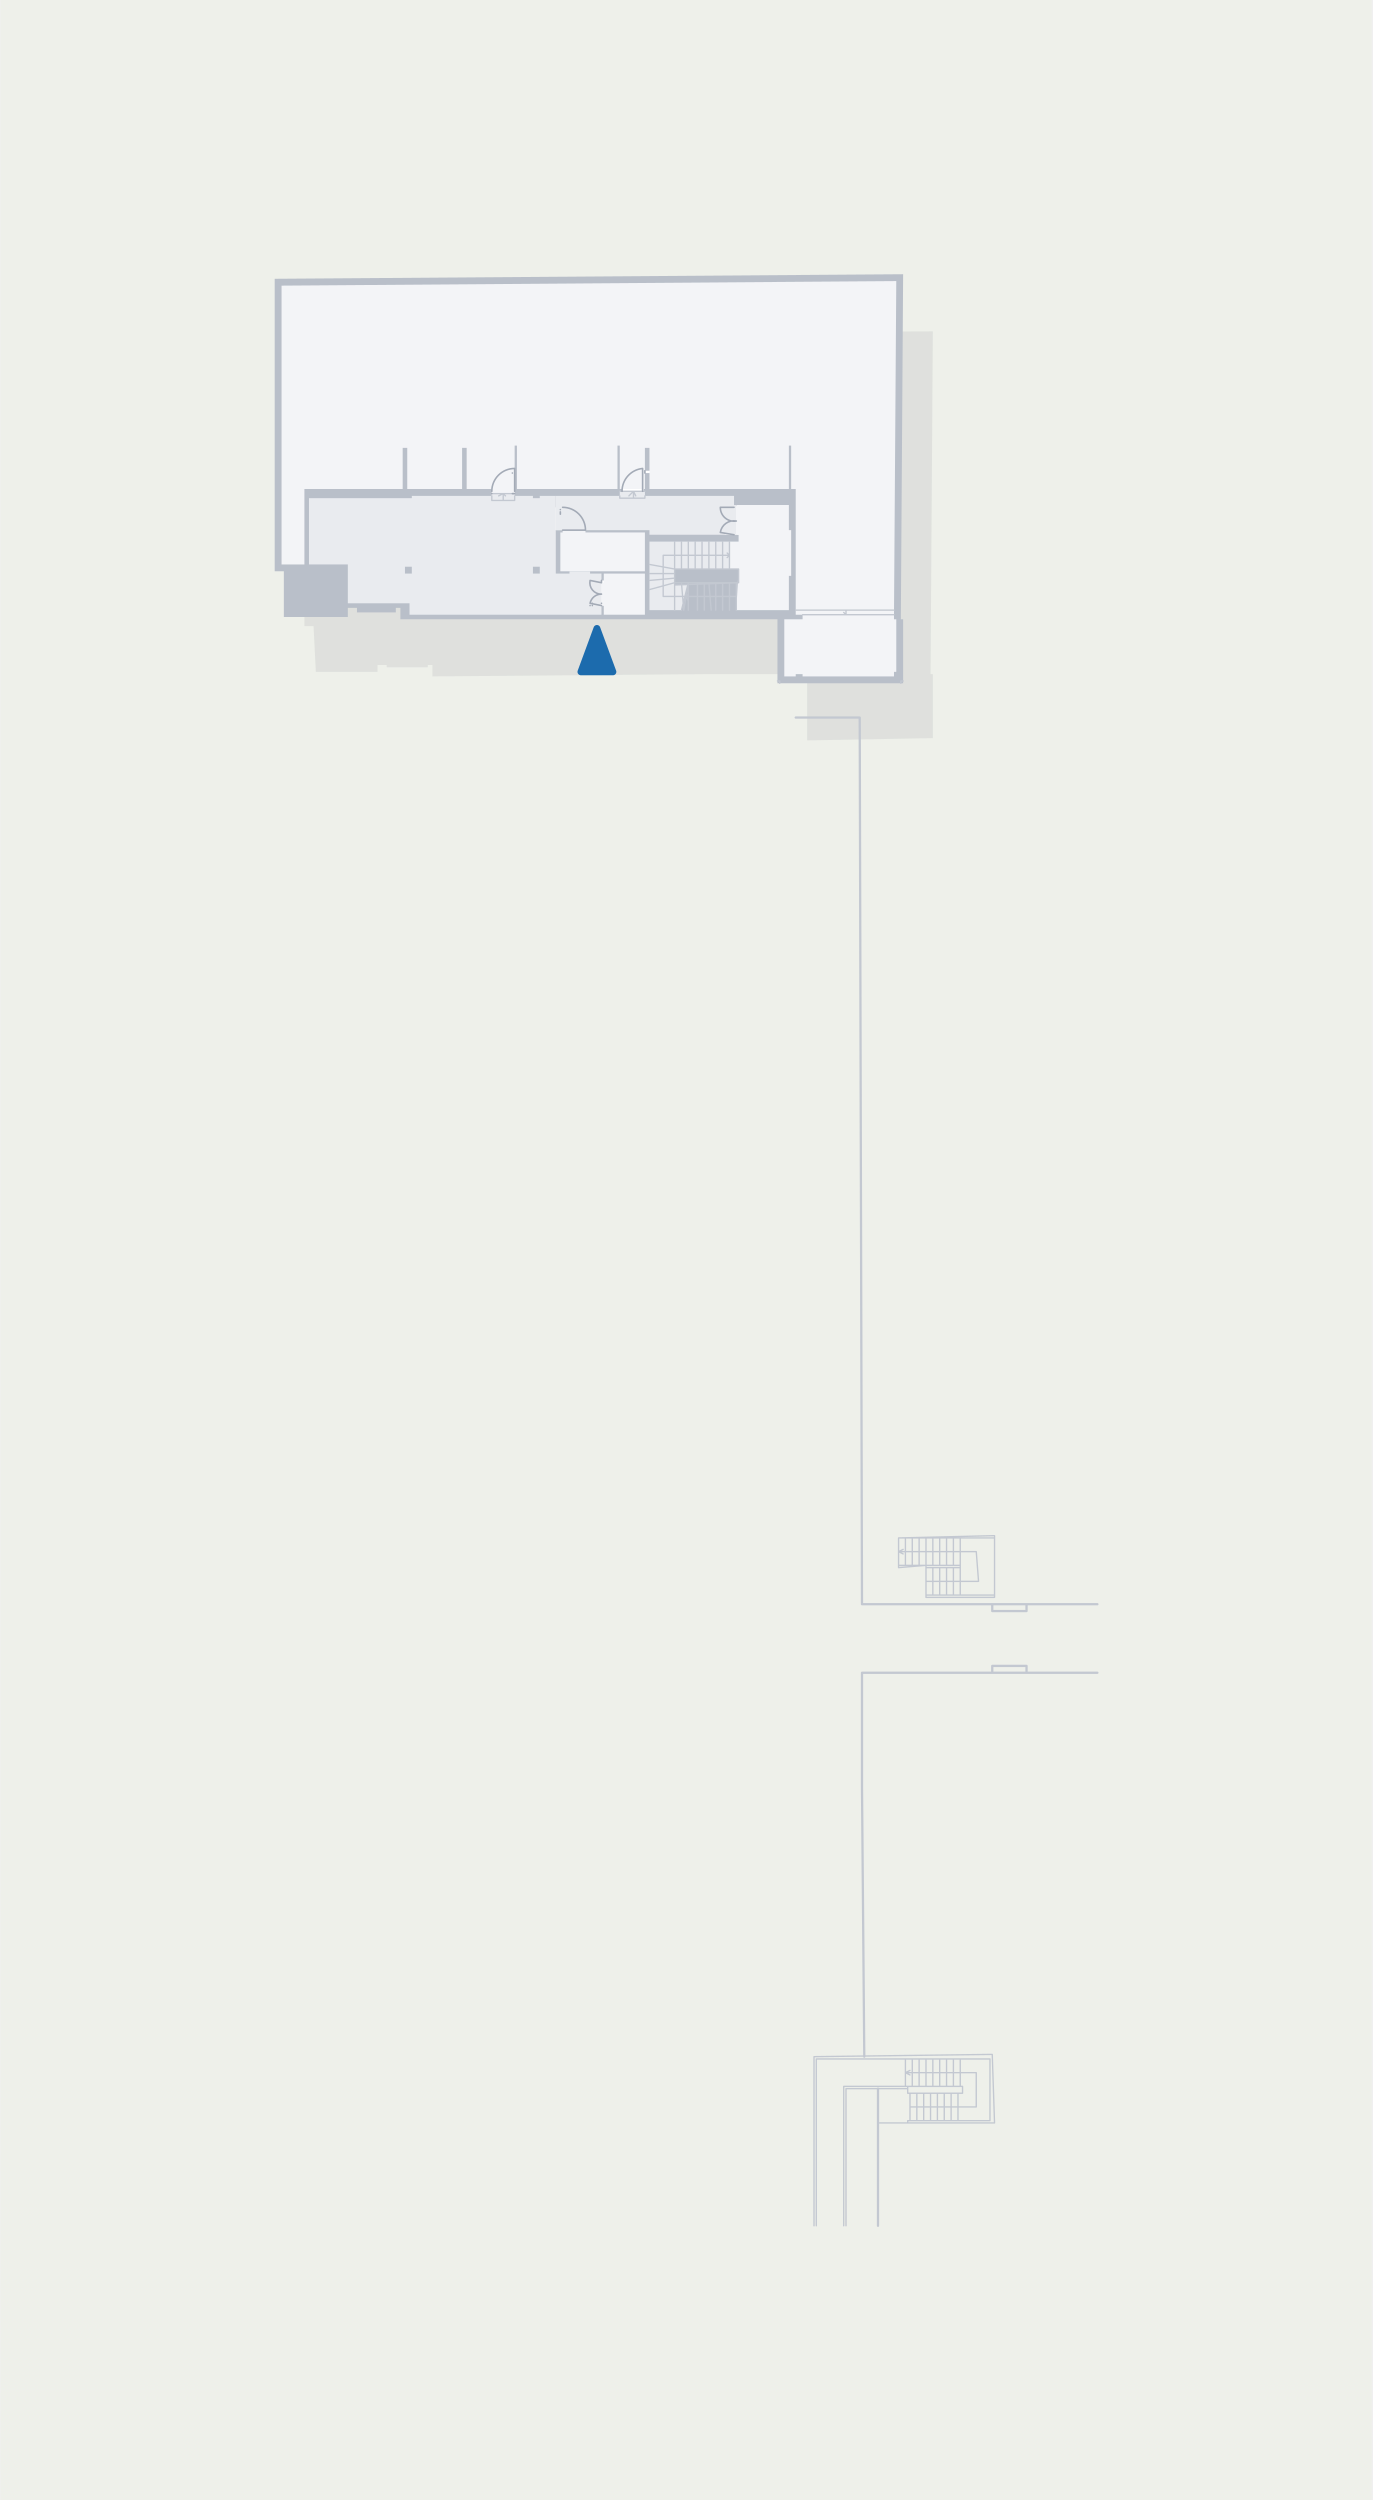
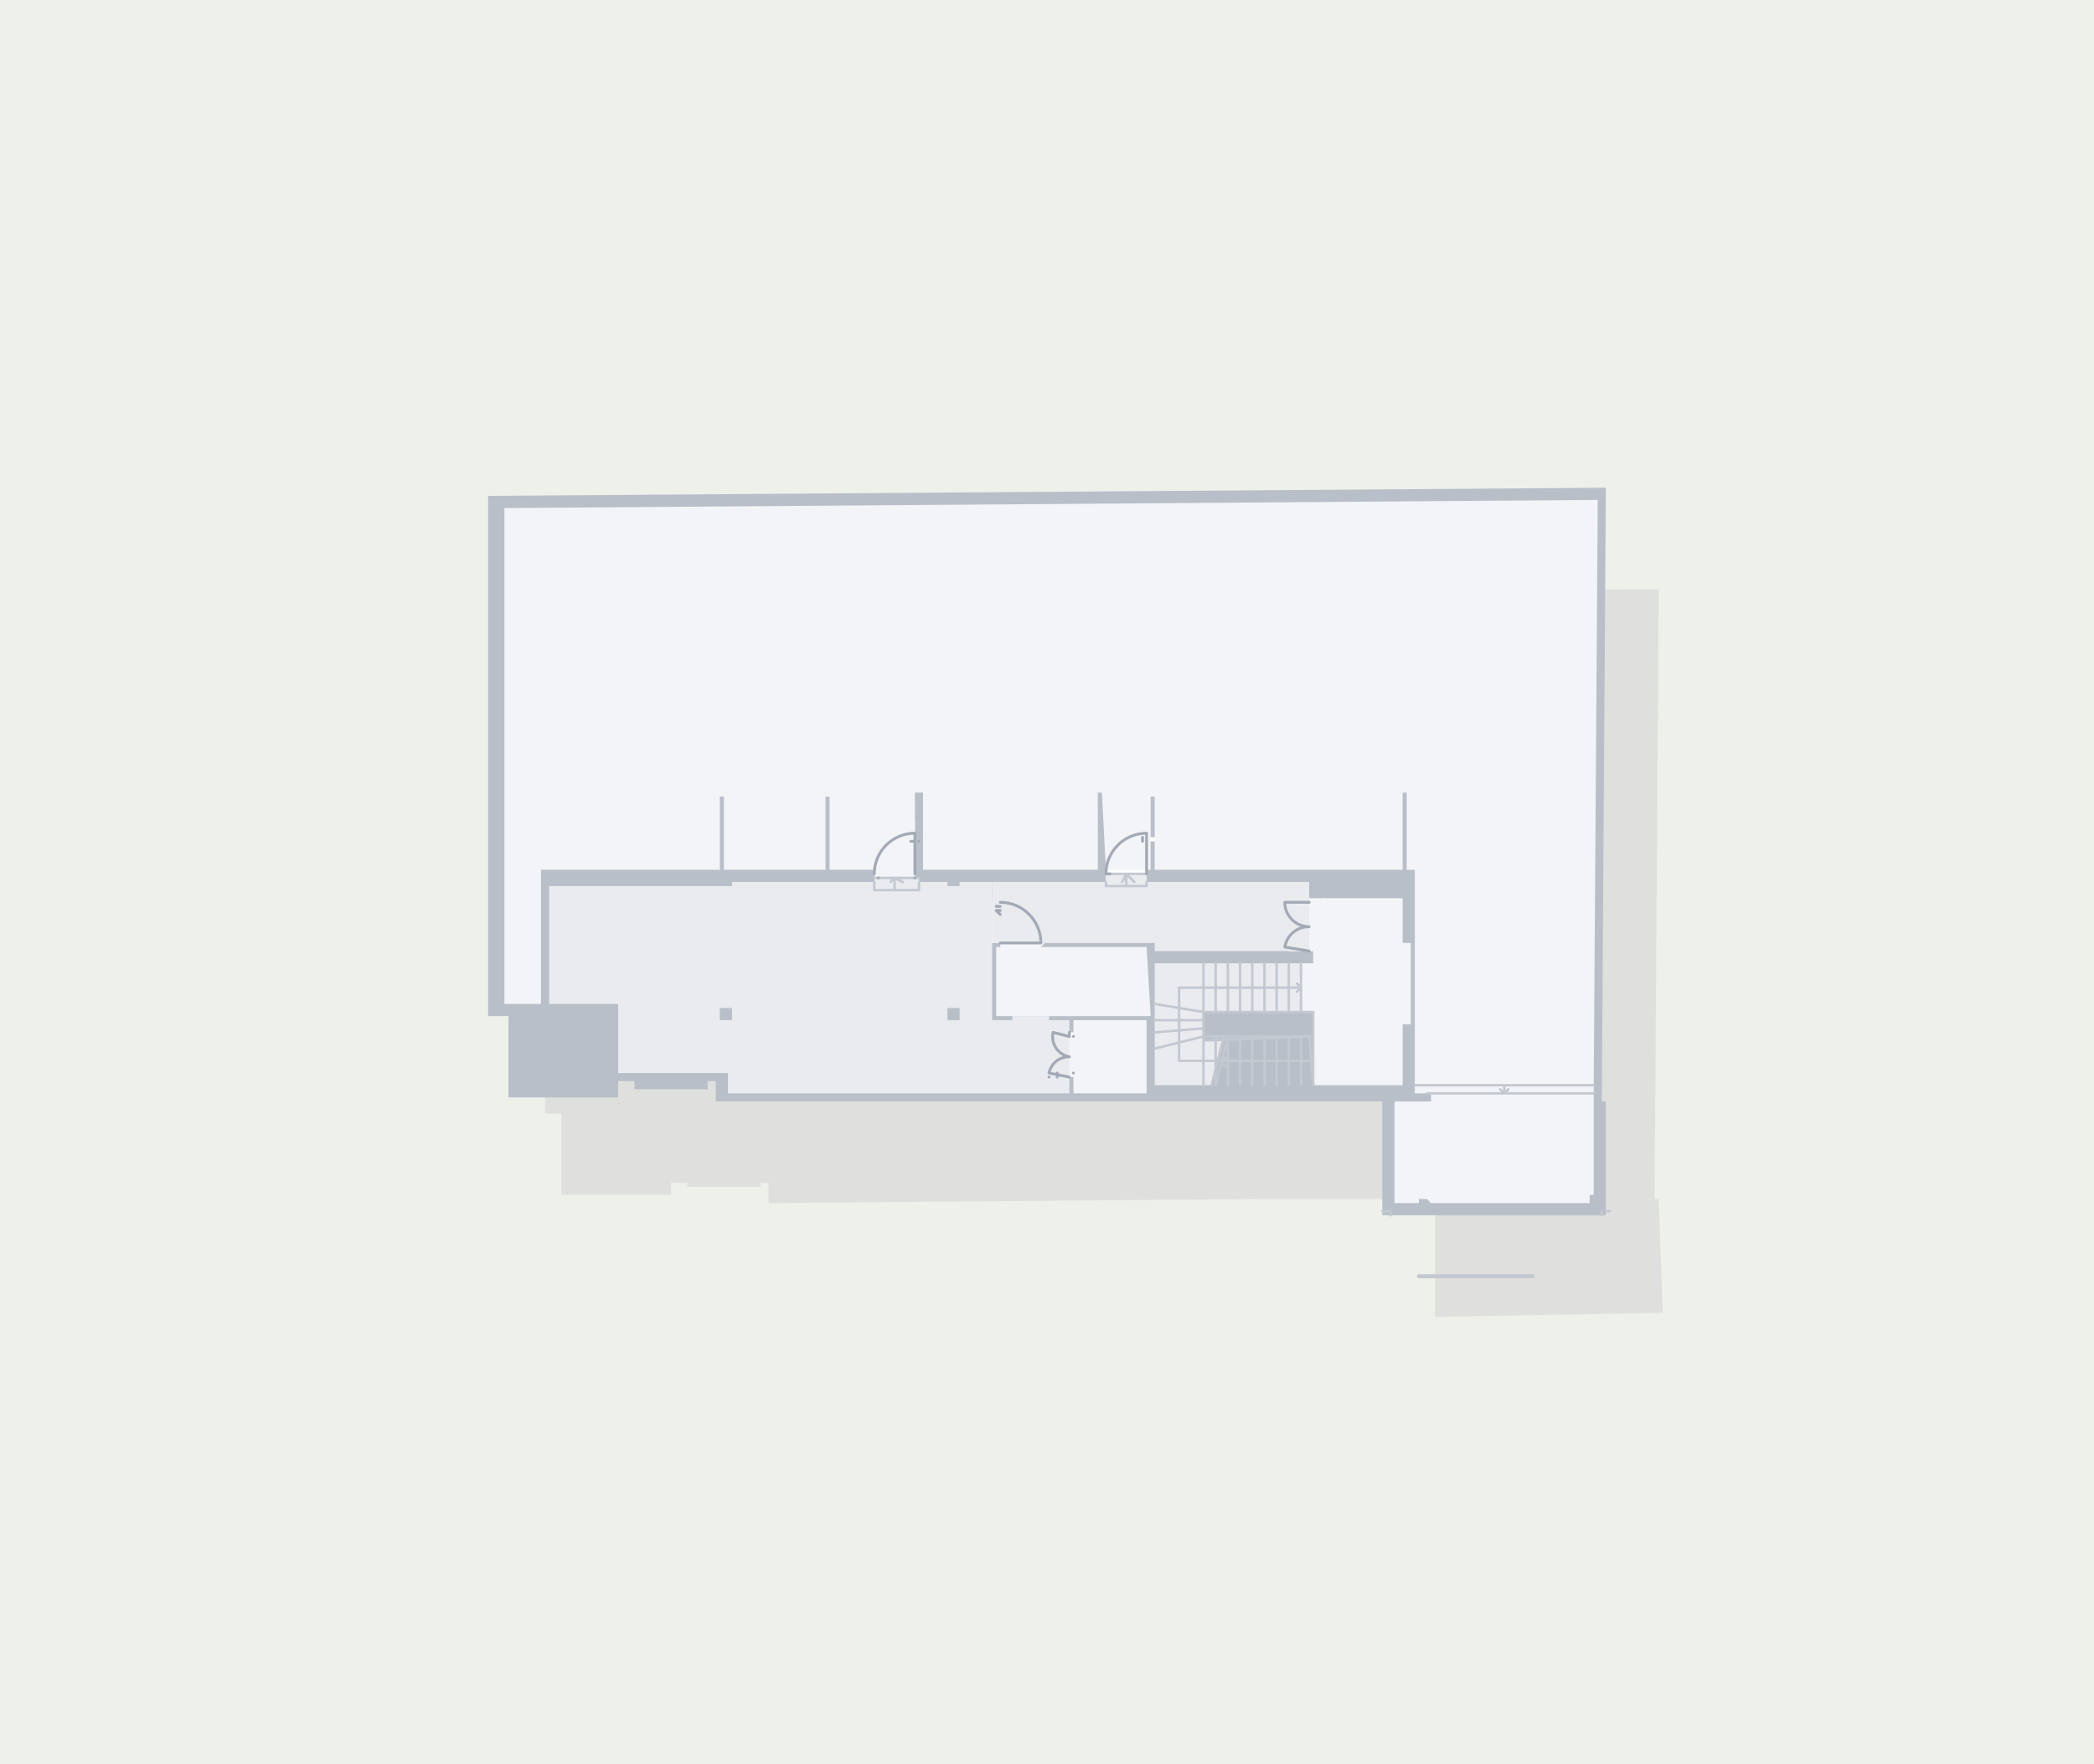
- <svg xmlns="http://www.w3.org/2000/svg" viewBox="54.7 157 60 109.4" width="600.2" height="1093.6">
+ <svg xmlns="http://www.w3.org/2000/svg" viewBox="56.3 157 51.5 43.4" width="515.2" height="434">
  <g id="livello-fondo" data-livello="terreno">
-     <rect x="54.7" y="157" width="60" height="109.4" fill="#EEF0EA" />
-     <path d="M88.2 186.5L88.2 186.5L90 186.5L90 189.4L95.5 189.3L95.5 186.5L95.4 186.5L95.5 171.5L68 171.6L68 184.4L68.4 184.4L68.5 186.4L71.2 186.4L71.2 186.1L71.6 186.1L71.6 186.2L73.4 186.2L73.4 186.1L73.6 186.1L73.6 186.6L85.6 186.5L85.6 186.5Z" fill="#4E5566" opacity="0.10" />
+     <rect x="56.3" y="157" width="51.5" height="43.4" fill="#EEF0EA" />
+     <path d="M89.9 186.5L89.9 186.5L91.6 186.5L91.6 189.4L97.2 189.3L97.1 186.5L97 186.5L97.1 171.5L69.7 171.6L69.7 184.4L70.1 184.4L70.1 186.4L72.8 186.4L72.8 186.1L73.2 186.1L73.2 186.2L75 186.2L75 186.1L75.2 186.1L75.2 186.6L87.2 186.5L87.2 186.5Z" fill="#4E5566" opacity="0.10" />
  </g>
  <g id="livello-esterni" data-livello="esterni">
-     <path d="M92.5 247L92.4 235.2M92.4 235.2L92.4 230.2M92.4 227.2L92.3 188.4M99.6 230.2L102.7 230.2M98.1 230.2L99.6 230.2M98.1 229.9L98.1 230.2M99.6 229.9L99.6 230.2M98.1 229.9L99.6 229.9M98.1 227.2L98.1 227.5M99.6 227.2L99.6 227.5M98.1 227.5L99.6 227.5M92.4 230.2L98.1 230.2M102.7 227.2L99.6 227.2M92.4 227.2L99.6 227.2M92.3 188.4L89.5 188.4M93.1 254.4L93.1 248.4" stroke="#C3C8D1" stroke-width="0.1" stroke-linecap="round" />
+     <path d="M94 188.4L91.2 188.4" stroke="#C3C8D1" stroke-width="0.1" stroke-linecap="round" />
  </g>
  <g id="livello-muri" data-livello="muri">
    <defs>
      <clipPath id="pl-guscio">
-         <path d="M86.9 184.1L86.9 184.1L88.7 184.1L88.7 186.9L94.2 186.9L94.2 184.1L94.1 184.1L94.2 169L66.7 169.2L66.7 182L67.1 182L67.1 184L69.9 184L69.9 183.6L70.3 183.6L70.3 183.8L72 183.8L72 183.6L72.2 183.6L72.2 184.1L84.3 184.1L84.3 184.1Z" />
+         <path d="M88.5 184.1L88.5 184.1L90.3 184.1L90.3 186.9L95.8 186.9L95.8 184.1L95.7 184.1L95.8 169L68.3 169.2L68.3 182L68.8 182L68.8 184L71.5 184L71.5 183.6L71.9 183.6L71.9 183.8L73.7 183.8L73.7 183.6L73.9 183.6L73.9 184.1L85.9 184.1L85.9 184.1Z" />
      </clipPath>
    </defs>
-     <path d="M86.9 184.1L86.9 184.1L88.7 184.1L88.7 186.9L94.2 186.9L94.2 184.1L94.1 184.1L94.2 169L66.7 169.2L66.7 182L67.1 182L67.1 184L69.9 184L69.9 183.6L70.3 183.6L70.3 183.8L72 183.8L72 183.6L72.2 183.6L72.2 184.1L84.3 184.1L84.3 184.1Z" fill="#B9BFC9" fill-rule="evenodd" />
-     <path d="M80.6 183.5L80.6 183.5L80.6 183.5L80.6 183.5ZM80.2 183.5L80.2 183.5L81.1 183.5L81.1 183.5ZM81 183.4L81 183.4L81 183.4L81 183.4ZM81 183.5L81 183.5L81 183.5L81 183.5ZM86.8 179.2L86.8 179.2L86.8 179.2L86.8 179.2ZM86.8 180.4L86.8 180.4L86.8 180.4L86.8 180.4ZM86.4 179.2L86.4 179.8L87.3 179.8L87.3 179.1ZM86.8 180.4L86.8 180.4L86.8 180.4L86.8 180.4ZM87.3 180.4L87.3 179.8L86.4 179.8L86.4 180.4ZM81 182.5L81 182.5L81 182.5L81 182.5ZM80.6 183.4L80.6 183.4L80.6 183.4L80.6 183.4ZM80.6 183L80.6 183L80.6 183.9L80.6 183.9ZM81.4 183.5L81.4 183L80.5 183L80.5 183.5ZM82.9 177.7L82.9 177.7L82.9 177.7L82.9 177.7ZM83.3 177.7L83.3 177.6L82.4 177.6L82.4 177.7ZM82.8 178.5L82.8 178.5L82.8 178.5L82.8 178.5ZM81.9 179L81.9 179L81.9 178.1L81.9 178.1ZM82.8 178.5L82.8 178.5L82.8 178.5L82.8 178.5ZM82.8 177.7L82.8 177.7L82.8 177.7L82.8 177.7ZM82.8 177.2L82.8 177.2L82.8 178.1L82.8 178.1ZM82.8 177.5L82.8 177.5L82.8 177.5L82.8 177.5ZM82.8 178.5L82.8 178.5L82.8 178.5L82.8 178.5ZM82.8 178L81.9 178L81.9 178.9L82.9 178.9ZM77.2 177.7L77.2 177.7L77.2 177.7L77.2 177.7ZM77.7 177.7L77.7 177.7L76.8 177.7L76.8 177.7ZM77.2 178.5L77.2 178.5L77.2 178.5L77.2 178.5ZM76.2 178.6L76.2 178.6L76.2 178.6L76.2 178.6ZM77.2 178.6L77.2 178.6L77.2 178.6L77.2 178.6ZM77.1 177.2L77.1 177.2L77.1 178.1L77.1 178.1ZM77.1 177.2L77.1 177.2L77.1 178.1L77.1 178.1ZM77.2 177.5L77.2 177.5L77.2 177.5L77.2 177.5ZM77.2 178.9L77.2 178.9L77.2 178L77.2 178ZM77.2 178.1L76.2 178.1L76.2 179L77.2 178.9ZM79.7 180.2L79.7 179.2L78.8 179.2L78.8 180.2ZM79.3 179.2L79.3 179.2L79.3 179.2L79.3 179.2ZM78.8 180.2L78.8 180.2L79.7 180.2L79.7 180.2ZM78.8 179.4L78.8 179.5L79.7 179.5L79.7 179.4ZM78.8 179.4L78.8 179.4L79.7 179.4L79.7 179.4ZM79.2 179.3L79.2 179.3L79.2 179.3L79.2 179.3ZM79.2 178.9L79.2 178.9L79.2 179.8L79.2 179.8ZM80.3 180.2L80.3 180.2L80.3 180.2L80.3 180.2ZM79.3 180.2L79.3 180.2L79.3 180.2L79.3 180.2ZM79.3 180.2L79.3 180.2L79.3 180.2L79.3 180.2ZM81 182.5L81 182.5L81 182.5L81 182.5ZM80.5 182.5L80.5 183L81.4 182.9L81.4 182.5ZM80.5 183.5L80.5 183.5L80.5 183.5L80.5 183.5ZM81 183.9L81 183.9L81 183L81 183ZM81.4 182.5L81.4 182.4L80.5 182.4L80.5 182.5ZM81.4 182.5L81.4 182.4L80.5 182.4L80.5 182.5Z" fill="#FFFFFF" clip-path="url(#pl-guscio)" />
+     <path d="M88.5 184.1L88.5 184.1L90.3 184.1L90.3 186.9L95.8 186.9L95.8 184.1L95.7 184.1L95.8 169L68.3 169.2L68.3 182L68.8 182L68.8 184L71.5 184L71.5 183.6L71.9 183.6L71.9 183.8L73.7 183.8L73.7 183.6L73.9 183.6L73.9 184.1L85.9 184.1L85.9 184.1Z" fill="#B9BFC9" fill-rule="evenodd" />
+     <path d="M82.3 183.5L82.3 183.5L82.3 183.5L82.3 183.5ZM81.8 183.5L81.8 183.5L82.7 183.5L82.7 183.5ZM82.7 183.4L82.7 183.4L82.7 183.4L82.7 183.4ZM82.6 183.5L82.6 183.5L82.6 183.5L82.6 183.5ZM88.5 179.2L88.5 179.2L88.5 179.2L88.5 179.2ZM88.5 180.4L88.5 180.4L88.5 180.4L88.5 180.4ZM88 179.2L88.1 179.8L89 179.8L88.9 179.1ZM88.5 180.4L88.5 180.4L88.5 180.4L88.5 180.4ZM88.9 180.4L89 179.8L88.1 179.8L88 180.4ZM82.7 182.5L82.7 182.5L82.7 182.5L82.7 182.5ZM82.3 183.4L82.3 183.4L82.3 183.4L82.3 183.4ZM82.3 183L82.3 183L82.3 183.9L82.3 183.9ZM83.1 183.5L83.1 183L82.2 183L82.2 183.5ZM84.5 177.7L84.5 177.7L84.5 177.7L84.5 177.7ZM85 177.7L85 177.6L84.1 177.6L84.1 177.7ZM84.5 178.5L84.5 178.5L84.5 178.5L84.5 178.5ZM83.5 179L83.6 179L83.6 178.1L83.5 178.1ZM84.5 178.5L84.5 178.5L84.5 178.5L84.5 178.5ZM84.4 177.7L84.4 177.7L84.4 177.7L84.4 177.7ZM84.4 177.2L84.4 177.2L84.4 178.1L84.4 178.1ZM84.5 177.5L84.5 177.5L84.5 177.5L84.5 177.5ZM84.5 178.5L84.5 178.5L84.5 178.5L84.5 178.5ZM84.5 178L83.5 178L83.5 178.9L84.5 178.9ZM78.9 177.7L78.9 177.7L78.9 177.7L78.9 177.7ZM79.3 177.7L79.3 177.7L78.4 177.7L78.4 177.7ZM78.8 178.5L78.8 178.5L78.8 178.5L78.8 178.5ZM77.9 178.6L77.9 178.6L77.9 178.6L77.9 178.6ZM78.8 178.6L78.8 178.6L78.8 178.6L78.8 178.6ZM78.8 177.2L78.7 177.2L78.7 178.1L78.8 178.1ZM78.8 177.2L78.7 177.2L78.7 178.1L78.8 178.1ZM78.8 177.5L78.8 177.5L78.8 177.5L78.8 177.5ZM78.8 178.9L78.8 178.9L78.8 178L78.8 178ZM78.8 178.1L77.8 178.1L77.9 179L78.8 178.9ZM81.3 180.2L81.4 179.2L80.5 179.2L80.5 180.2ZM80.9 179.2L80.9 179.2L80.9 179.2L80.9 179.2ZM80.5 180.2L80.5 180.2L81.4 180.2L81.4 180.2ZM80.4 179.4L80.4 179.5L81.3 179.5L81.3 179.4ZM80.4 179.4L80.4 179.4L81.3 179.4L81.3 179.4ZM80.9 179.3L80.9 179.3L80.9 179.3L80.9 179.3ZM80.9 178.9L80.8 178.9L80.8 179.8L80.9 179.8ZM81.9 180.2L81.9 180.2L81.9 180.2L81.9 180.2ZM81 180.2L81 180.2L81 180.2L81 180.2ZM80.9 180.2L80.9 180.2L80.9 180.2L80.9 180.2ZM82.6 182.5L82.6 182.5L82.6 182.5L82.6 182.5ZM82.2 182.5L82.2 183L83.1 182.9L83.1 182.5ZM82.1 183.5L82.1 183.5L82.1 183.5L82.1 183.5ZM82.6 183.9L82.6 183.9L82.6 183L82.6 183ZM83.1 182.5L83.1 182.4L82.2 182.4L82.2 182.5ZM83.1 182.5L83.1 182.4L82.2 182.4L82.2 182.5Z" fill="#FFFFFF" clip-path="url(#pl-guscio)" />
  </g>
  <g id="livello-locali" data-livello="locali">
-     <path id="MIA0106006001" data-tipo="locale" d="M86.9 183.7L89.2 183.7L89.2 182.2L89.3 182.2L89.3 180.2L89.2 180.2L89.2 179.1L87 179.1L87 179.1L86.9 179.1L86.9 180.4L87 180.4L87 180.7L86.6 180.7L86.6 181.9L87 181.9Z" fill="#F3F4F7" fill-rule="evenodd" />
-     <path id="MIA0106006002" data-tipo="scale" d="M84.5 183.7L84.8 182.6L84.2 182.6L84.2 181.9L86.6 181.9L86.6 180.7L83.1 180.7L83.1 183.7Z" fill="#E9EBEF" fill-rule="evenodd" />
-     <path id="MIA0106006003" data-tipo="locale" d="M82.9 182L82.9 180.3L80.3 180.3L80.3 180.2L79.3 180.2L79.3 180.3L79.2 180.3L79.2 182L79.6 182L79.6 182L80.5 182L80.5 182Z" fill="#F3F4F7" fill-rule="evenodd" />
-     <path id="MIA0106006004" data-tipo="locale" d="M82.9 182.1L82.9 183.9L81.1 183.9L81.1 183.5L81 183.5L81 182.5L81.1 182.5L81.1 182.1Z" fill="#F3F4F7" fill-rule="evenodd" />
-     <path id="MIA0106006005" data-tipo="scale" d="M86.8 178.7L86.8 179.1L86.9 179.1L86.9 180.4L83.1 180.4L83.1 180.2L79 180.2L79 178.7L81.8 178.7L81.8 178.5L82.9 178.5L82.9 178.7L83.5 178.7L83.5 178.7L83.8 178.7L83.8 178.7Z" fill="#E9EBEF" fill-rule="evenodd" />
-     <path id="MIA0106006006" data-tipo="scale" d="M81 183.9L81 182.1L80.5 182.1L80.5 182L79.6 182L79.6 182.1L79 182.1L79 178.7L78.3 178.7L78.3 178.8L78 178.8L78 178.7L77.2 178.7L77.2 178.6L76.2 178.6L76.2 178.7L72.7 178.7L72.7 178.8L68.2 178.8L68.2 181.7L69.9 181.7L69.9 183.4L72.6 183.4L72.6 183.9ZM72.7 181.8L72.7 182.1L72.4 182.1L72.4 181.8ZM78.3 181.8L78.3 182.1L78 182.1L78 181.8Z" fill="#E9EBEF" fill-rule="evenodd" />
-     <path id="MIA0106006008" data-tipo="locale" d="M93.8 184.1L93.8 183.9L89.8 183.9L89.8 184.1L89 184.1L89 186.6L89.5 186.6L89.5 186.5L89.8 186.5L89.8 186.6L93.8 186.6L93.8 186.4L93.9 186.4L93.9 184.1Z" fill="#F3F4F7" fill-rule="evenodd" />
-     <path id="MIA0106006009" data-tipo="locale" d="M93.8 183.9L93.9 169.3L67 169.5L67 181.7L68 181.7L68 178.4L72.3 178.4L72.3 176.6L72.5 176.6L72.5 178.4L74.9 178.4L74.9 176.6L75.1 176.6L75.1 178.4L76.2 178.4L76.2 178.6L77.2 178.6L77.2 176.5L77.3 176.5L77.3 178.4L81.7 178.4L81.7 176.5L81.8 176.5L81.8 178.4L82.9 178.4L82.9 176.6L83.1 176.6L83.1 178.4L89.2 178.4L89.2 176.5L89.3 176.5L89.3 178.4L89.5 178.4L89.5 183.9Z" fill="#F3F4F7" fill-rule="evenodd" />
+     <path id="MIA0106006001" data-tipo="locale" d="M88.6 183.7L90.8 183.7L90.8 182.2L91 182.2L91 180.2L90.8 180.2L90.8 179.1L88.6 179.1L88.6 179.1L88.5 179.1L88.5 180.4L88.6 180.4L88.6 180.7L88.3 180.7L88.3 181.9L88.6 181.9Z" fill="#F3F4F7" fill-rule="evenodd" />
+     <path id="MIA0106006002" data-tipo="scale" d="M86.1 183.7L86.4 182.6L85.9 182.6L85.9 181.9L88.3 181.9L88.3 180.7L84.7 180.7L84.7 183.7Z" fill="#E9EBEF" fill-rule="evenodd" />
+     <path id="MIA0106006003" data-tipo="locale" d="M84.6 182L84.5 180.3L81.9 180.3L82 180.2L80.9 180.2L80.9 180.3L80.8 180.3L80.8 182L81.2 182L81.2 182L82.1 182L82.1 182Z" fill="#F3F4F7" fill-rule="evenodd" />
+     <path id="MIA0106006004" data-tipo="locale" d="M84.5 182.1L84.5 183.9L82.7 183.9L82.7 183.5L82.6 183.5L82.6 182.5L82.7 182.5L82.7 182.1Z" fill="#F3F4F7" fill-rule="evenodd" />
+     <path id="MIA0106006005" data-tipo="scale" d="M88.5 178.7L88.5 179.1L88.5 179.1L88.5 180.4L84.7 180.4L84.7 180.2L80.7 180.2L80.7 178.7L83.5 178.7L83.5 178.5L84.5 178.5L84.5 178.7L85.2 178.7L85.2 178.7L85.5 178.7L85.5 178.7Z" fill="#E9EBEF" fill-rule="evenodd" />
+     <path id="MIA0106006006" data-tipo="scale" d="M82.6 183.9L82.6 182.1L82.1 182.1L82.1 182L81.2 182L81.2 182.1L80.7 182.1L80.7 178.7L79.9 178.7L79.9 178.8L79.6 178.8L79.6 178.7L78.9 178.7L78.9 178.6L77.8 178.6L77.8 178.7L74.3 178.7L74.3 178.8L69.8 178.8L69.8 181.7L71.5 181.7L71.5 183.4L74.2 183.4L74.2 183.9ZM74.3 181.8L74.3 182.1L74 182.1L74 181.8ZM79.9 181.8L79.9 182.1L79.6 182.1L79.6 181.8Z" fill="#E9EBEF" fill-rule="evenodd" />
+     <path id="MIA0106006008" data-tipo="locale" d="M95.5 184.1L95.5 183.9L91.5 183.9L91.5 184.1L90.6 184.1L90.6 186.6L91.2 186.6L91.2 186.5L91.4 186.5L91.5 186.6L95.4 186.6L95.4 186.4L95.5 186.4L95.5 184.1Z" fill="#F3F4F7" fill-rule="evenodd" />
+     <path id="MIA0106006009" data-tipo="locale" d="M95.5 183.9L95.6 169.3L68.7 169.5L68.7 181.7L69.6 181.7L69.6 178.4L74 178.4L74 176.6L74.1 176.6L74.1 178.4L76.6 178.4L76.6 176.6L76.7 176.6L76.7 178.4L77.8 178.4L77.8 178.6L78.8 178.6L78.8 176.5L79 176.5L79 178.4L83.3 178.4L83.3 176.5L83.4 176.5L83.5 178.4L84.6 178.4L84.6 176.6L84.7 176.6L84.7 178.4L90.8 178.4L90.8 176.5L90.9 176.5L90.9 178.4L91.1 178.4L91.1 183.9Z" fill="#F3F4F7" fill-rule="evenodd" />
  </g>
  <g id="livello-arredi" data-livello="arredi">
    <path d="" stroke="#C9D9EC" stroke-width="0.09" stroke-linecap="round" />
  </g>
  <g id="livello-gradini" data-livello="gradini">
-     <path d="M87 181.9L87 182.5M86.9 182.5L86.9 183.7M87 182.5L84.2 182.5M87 182.5L84.2 182.6M86.9 182.5L86.9 183.7M87 181.9L84.2 181.9M86.6 182.5L86.6 183.7M86.3 182.5L86.3 183.7M86 182.5L86 183.7M85.7 182.5L85.8 183.7M85.5 182.5L85.5 183.7M85.2 182.5L85.2 183.7M84.8 182.5L84.8 183.7M84.5 182.5L84.6 183.7M84.5 180.7L84.5 181.9M84.8 180.7L84.8 181.9M85.1 180.7L85.1 181.9M85.4 180.7L85.4 181.9M85.7 180.7L85.7 181.9M86 180.7L86 181.9M87 181.9L87 182.5M87 181.9L84.3 181.9M86.6 181.3L83.7 181.3M86.6 181.3L86.5 181.2M86.6 181.3L86.5 181.4M84.2 180.7L84.2 183.7M83.7 181.3L83.7 183.1M86.9 183.1L83.7 183.1M86.3 180.7L86.3 181.9M84.8 182.5L84.6 183.7M84.8 182.5L84.5 183.7M84.7 183.1L84.8 183.3M84.7 183.1L84.8 183M86.6 180.7L86.6 181.9M82.9 178.5L81.8 178.5M82.9 178.8L81.8 178.8M82.9 178.7L82.9 178.8M81.8 178.7L81.8 178.8M89.8 183.9L93.8 183.9M89.5 183.7L93.8 183.7M91.7 183.7L91.7 183.9M91.7 183.9L91.7 183.8M91.7 183.9L91.6 183.8M88.8 186.8L88.8 186.9M88.8 186.8L88.7 186.8M94.1 186.8L94.1 186.9M94.1 186.8L94.2 186.8M77.2 178.6L76.2 178.6M77.2 178.9L76.2 178.9M77.2 178.7L77.2 178.9M76.2 178.7L76.2 178.9M76.7 178.9L76.7 178.6M76.7 178.6L76.5 178.7M76.7 178.6L76.8 178.7M82.4 178.8L82.4 178.5M82.4 178.5L82.2 178.7M82.4 178.5L82.5 178.7M94 224.3L98.2 224.3M94 224.3L98.2 224.2M96.7 226.8L98.2 226.8M95.2 226.9L98.2 226.9M97.5 226.2L97.4 224.9M96.4 226.8L96.4 225.6M96.1 226.8L96.1 225.6M95.8 226.8L95.8 225.6M95.5 226.8L95.5 225.6M95.2 226.9L95.2 225.5M96.7 226.8L96.7 225.6M97.4 224.9L94 224.9M94 224.3L96.7 224.3M95.2 225.6L96.7 225.6M94 225.5L96.7 225.5M94 225.6L95.2 225.5M94 225.6L94 224.3M95.8 225.5L95.8 224.3M95.5 225.5L95.5 224.3M95.2 225.5L95.2 224.3M94.9 225.5L94.9 224.3M94.6 225.5L94.6 224.3M94.3 225.5L94.3 224.3M94 224.9L94.2 225M94 224.9L94.2 224.8M96.7 225.5L96.7 224.3M96.4 225.5L96.4 224.3M96.1 225.5L96.1 224.3M96.7 225.6L96.7 225.5M96.7 225.6L96.7 225.6M95.2 226.2L97.5 226.2M95.2 226.8L96.7 226.8M98.2 226.8L98.2 224.3M98.2 226.9L98.2 224.2M96 248.6L96 249.8M93.1 249.9L98.2 249.9M94.5 248.6L94.5 249.8M94.8 248.6L94.8 249.8M95.1 248.6L95.1 249.8M95.4 248.6L95.4 249.8M96.3 248.6L96.3 249.8M95.7 248.6L95.7 249.8M97.4 247.7L97.4 249.2M94.5 249.2L97.4 249.2M96.6 248.6L96.6 249.8M90.3 247L98.1 246.9M91.6 248.3L96.8 248.3M94.4 249.8L98 249.8M90.4 247.1L98 247.1M94.3 247.7L97.4 247.7M94.4 248.6L96.8 248.6M94.4 248.3L94.4 248.6M91.7 248.4L91.7 254.4M96.7 248.3L96.7 247.1M96.4 248.3L96.4 247.1M96.1 248.3L96.1 247.1M95.8 248.3L95.8 247.1M94.3 247.7L94.5 247.8M94.3 247.7L94.5 247.6M98.1 246.9L98.2 249.9M98 247.1L98 249.8M95.5 248.3L95.5 247.1M95.2 248.3L95.2 247.1M94.9 248.3L94.9 247.1M94.6 248.3L94.6 247.1M94.3 248.3L94.3 247.1M91.7 248.4L94.4 248.4M96.8 248.3L96.8 248.6M91.6 248.3L91.6 254.4M90.4 247.1L90.4 254.4M90.3 247L90.3 254.4M94.4 249.8L94.4 249.9M84.2 182.1L83.1 182.1M84.2 181.9L83.1 181.7M84.2 182.3L83.1 182.4M84.2 182.5L83.1 182.8" stroke="#C3C8D1" stroke-width="0.06" stroke-linecap="round" />
+     <path d="M88.6 181.9L88.6 182.5M88.6 182.5L88.6 183.7M88.6 182.5L85.9 182.5M88.6 182.5L85.9 182.6M88.5 182.5L88.6 183.7M88.6 181.9L85.9 181.9M88.3 182.5L88.3 183.7M88 182.5L88 183.7M87.7 182.5L87.7 183.7M87.4 182.5L87.4 183.7M87.1 182.5L87.1 183.7M86.8 182.5L86.8 183.7M86.5 182.5L86.5 183.7M86.2 182.5L86.2 183.7M86.2 180.7L86.2 181.9M86.5 180.7L86.5 181.9M86.8 180.7L86.8 181.9M87.1 180.7L87.1 181.9M87.4 180.7L87.4 181.9M87.7 180.7L87.7 181.9M88.6 181.9L88.6 182.5M88.6 181.9L85.9 181.9M88.3 181.3L85.3 181.3M88.3 181.3L88.2 181.2M88.3 181.3L88.2 181.4M85.9 180.7L85.9 183.7M85.3 181.3L85.3 183.1M88.6 183.1L85.3 183.1M88 180.7L88 181.9M86.5 182.5L86.2 183.7M86.4 182.5L86.1 183.7M86.3 183.1L86.5 183.3M86.3 183.1L86.5 183M88.3 180.7L88.3 181.9M84.5 178.5L83.5 178.5M84.5 178.8L83.5 178.8M84.5 178.7L84.5 178.8M83.5 178.7L83.5 178.8M91.4 183.9L95.5 183.9M91.1 183.7L95.5 183.7M93.3 183.7L93.3 183.9M93.3 183.9L93.4 183.8M93.3 183.9L93.2 183.8M90.5 186.8L90.5 186.9M90.5 186.8L90.3 186.8M95.7 186.8L95.7 186.9M95.8 186.8L95.9 186.8M78.9 178.6L77.8 178.6M78.9 178.9L77.8 178.9M78.9 178.7L78.9 178.9M77.8 178.7L77.8 178.9M78.3 178.9L78.3 178.6M78.3 178.6L78.2 178.7M78.3 178.6L78.5 178.7M84 178.8L84 178.5M84 178.5L83.9 178.7M84 178.5L84.2 178.7M85.9 182.1L84.7 182.1M85.9 181.9L84.7 181.7M85.9 182.3L84.7 182.4M85.9 182.5L84.7 182.8" stroke="#C3C8D1" stroke-width="0.06" stroke-linecap="round" />
    <path d="" stroke="#A3AAB6" stroke-width="0.07" stroke-linecap="round" />
  </g>
  <g id="livello-ascensori" data-livello="ascensori">
</g>
  <g id="livello-finestre" data-livello="finestre">
    <path d="" stroke="#8FC3E8" stroke-width="0.12" stroke-linecap="round" />
  </g>
  <g id="livello-porte" data-livello="porte">
-     <path d="M80.6 183.5L80.6 183.5M80.6 183.5A0 0 0 0 0 80.6 183.5M80.6 183.5L80.6 183.5M80.6 183.5A0 0 0 0 1 80.6 183.5M81 183.4L81 183.4M81 183.4A0 0 0 0 0 81 183.4M81 183.5L81 183.5M81 183.5A0 0 0 0 0 81 183.5M86.8 179.2L86.8 179.2M86.8 179.2A0 0 0 0 0 86.8 179.2M86.8 180.4L86.8 180.4M86.8 180.4A0 0 0 0 0 86.8 180.4M86.8 179.2L86.2 179.2M86.9 179.8A0.6 0.6 0 0 1 86.2 179.2M86.8 180.4L86.8 180.4M86.8 180.4A0 0 0 0 0 86.8 180.4M86.8 180.4L86.2 180.3M86.9 179.8A0.6 0.6 0 0 0 86.2 180.3M81 182.5L81 182.5M81 182.5A0 0 0 0 0 81 182.5M80.6 183.4L80.6 183.4M80.6 183.4A0 0 0 0 0 80.6 183.4M80.6 183.4L80.6 183.4M80.6 183.4A0 0 0 0 1 80.6 183.4M81 183.5L80.5 183.4M81 183A0.5 0.5 0 0 0 80.5 183.4M82.9 177.7L82.9 177.7M82.9 177.7A0 0 0 0 0 82.9 177.7M82.9 177.7L82.9 177.7M82.9 177.6A0 0 0 0 1 82.9 177.7M82.8 178.5L82.8 178.5M82.8 178.5A0 0 0 0 0 82.8 178.5M81.9 178.5L81.9 178.5M81.9 178.5A0 0 0 0 1 81.9 178.5M82.8 178.5L82.8 178.5M82.8 178.5A0 0 0 0 0 82.8 178.5M82.8 177.7L82.8 177.7M82.8 177.7A0 0 0 0 0 82.8 177.7M82.8 177.7L82.8 177.6M82.8 177.7A0 0 0 0 1 82.8 177.6M82.8 177.5L82.8 177.5M82.8 177.5A0 0 0 0 0 82.8 177.5M82.8 178.5L82.8 178.5M82.8 178.5A0 0 0 0 0 82.8 178.5M82.8 178.5L82.8 177.5M81.9 178.5A1 1 0 0 1 82.8 177.5M77.2 177.7L77.2 177.7M77.2 177.7A0 0 0 0 0 77.2 177.7M77.2 177.7L77.2 177.7M77.2 177.7A0 0 0 0 1 77.2 177.7M77.2 178.5L77.2 178.5M77.2 178.5A0 0 0 0 0 77.2 178.5M76.2 178.6L76.2 178.6M76.2 178.6A0 0 0 0 0 76.2 178.6M77.2 178.6L77.1 178.6M77.2 178.6A0 0 0 0 0 77.1 178.6M77.1 177.7L77.1 177.7M77.1 177.7A0 0 0 0 0 77.1 177.7M77.1 177.7L77.1 177.7M77.1 177.7A0 0 0 0 1 77.1 177.7M77.2 177.5L77.2 177.5M77.2 177.5A0 0 0 0 0 77.2 177.5M77.2 178.5L77.2 178.5M77.2 178.5A0 0 0 0 0 77.2 178.5M77.2 178.5L77.2 177.5M76.2 178.5A1 1 0 0 1 77.2 177.5M79.3 180.2L80.3 180.2M79.3 179.2A1 1 0 0 1 80.3 180.2M79.3 179.2L79.3 179.2M79.3 179.2A0 0 0 0 0 79.3 179.2M79.3 180.2L79.3 180.2M79.3 180.2A0 0 0 0 0 79.3 180.2M79.2 179.4L79.2 179.4M79.2 179.5A0 0 0 0 1 79.2 179.4M79.2 179.4L79.2 179.4M79.2 179.4A0 0 0 0 0 79.2 179.4M79.2 179.3L79.2 179.3M79.2 179.3A0 0 0 0 0 79.2 179.3M79.2 179.3L79.2 179.3M79.2 179.3A0 0 0 0 1 79.2 179.3M80.3 180.2L80.3 180.2M80.3 180.2A0 0 0 0 0 80.3 180.2M79.3 180.2L79.3 180.2M79.3 180.2A0 0 0 0 0 79.3 180.2M79.3 180.2L79.3 180.2M79.3 180.2A0 0 0 0 0 79.3 180.2M81 182.5L81 182.5M81 182.5A0 0 0 0 0 81 182.5M81 182.5L80.5 182.4M81 183A0.5 0.5 0 0 1 80.5 182.4M80.5 183.5L80.5 183.5M80.5 183.5A0 0 0 0 0 80.5 183.5M81 183.5L81 183.5M81 183.5A0 0 0 0 1 81 183.5M81 182.5L81 182.5M81 182.4A0 0 0 0 0 81 182.5M81 182.5L81 182.5M81 182.4A0 0 0 0 0 81 182.5" fill="none" stroke="#A3AAB6" stroke-width="0.07" stroke-linecap="round" />
+     <path d="M82.3 183.5L82.3 183.5M82.3 183.5A0 0 0 0 0 82.3 183.5M82.3 183.5L82.3 183.5M82.3 183.5A0 0 0 0 1 82.3 183.5M82.7 183.4L82.7 183.4M82.7 183.4A0 0 0 0 0 82.7 183.4M82.6 183.5L82.6 183.5M82.6 183.5A0 0 0 0 0 82.6 183.5M88.5 179.2L88.5 179.2M88.5 179.2A0 0 0 0 0 88.5 179.2M88.5 180.4L88.5 180.4M88.5 180.4A0 0 0 0 0 88.5 180.4M88.5 179.2L87.9 179.2M88.5 179.8A0.6 0.6 0 0 1 87.9 179.2M88.5 180.4L88.5 180.4M88.5 180.4A0 0 0 0 0 88.5 180.4M88.5 180.4L87.9 180.3M88.5 179.8A0.6 0.6 0 0 0 87.9 180.3M82.7 182.5L82.7 182.5M82.7 182.5A0 0 0 0 0 82.7 182.5M82.3 183.4L82.3 183.4M82.3 183.4A0 0 0 0 0 82.3 183.4M82.3 183.4L82.3 183.4M82.3 183.4A0 0 0 0 1 82.3 183.4M82.6 183.5L82.1 183.4M82.6 183A0.5 0.5 0 0 0 82.1 183.4M84.5 177.7L84.5 177.7M84.5 177.7A0 0 0 0 0 84.5 177.7M84.5 177.7L84.5 177.7M84.5 177.6A0 0 0 0 1 84.5 177.7M84.5 178.5L84.5 178.5M84.5 178.5A0 0 0 0 0 84.5 178.5M83.5 178.5L83.5 178.5M83.6 178.5A0 0 0 0 1 83.5 178.5M84.5 178.5L84.5 178.5M84.5 178.5A0 0 0 0 0 84.5 178.5M84.4 177.7L84.4 177.7M84.4 177.7A0 0 0 0 0 84.4 177.7M84.4 177.7L84.4 177.6M84.4 177.7A0 0 0 0 1 84.4 177.6M84.5 177.5L84.5 177.5M84.5 177.5A0 0 0 0 0 84.5 177.5M84.5 178.5L84.5 178.5M84.5 178.5A0 0 0 0 0 84.5 178.5M84.5 178.5L84.5 177.5M83.5 178.5A1 1 0 0 1 84.5 177.5M78.9 177.7L78.9 177.7M78.9 177.7A0 0 0 0 0 78.9 177.7M78.9 177.7L78.9 177.7M78.9 177.7A0 0 0 0 1 78.9 177.7M78.8 178.5L78.8 178.5M78.8 178.5A0 0 0 0 0 78.8 178.5M77.9 178.6L77.9 178.6M77.9 178.6A0 0 0 0 0 77.9 178.6M78.8 178.6L78.8 178.6M78.8 178.6A0 0 0 0 0 78.8 178.6M78.8 177.7L78.8 177.7M78.7 177.7A0 0 0 0 0 78.8 177.7M78.8 177.7L78.8 177.7M78.7 177.7A0 0 0 0 1 78.8 177.7M78.8 177.5L78.8 177.5M78.8 177.5A0 0 0 0 0 78.8 177.5M78.8 178.5L78.8 178.5M78.8 178.5A0 0 0 0 0 78.8 178.5M78.8 178.5L78.8 177.5M77.8 178.5A1 1 0 0 1 78.8 177.5M80.9 180.2L81.9 180.2M80.9 179.2A1 1 0 0 1 81.9 180.2M80.9 179.2L80.9 179.2M80.9 179.2A0 0 0 0 0 80.9 179.2M80.9 180.2L80.9 180.2M80.9 180.2A0 0 0 0 0 80.9 180.2M80.9 179.4L80.8 179.4M80.9 179.5A0 0 0 0 1 80.8 179.4M80.9 179.4L80.9 179.4M80.9 179.4A0 0 0 0 0 80.9 179.4M80.9 179.3L80.9 179.3M80.9 179.3A0 0 0 0 0 80.9 179.3M80.9 179.3L80.9 179.3M80.8 179.3A0 0 0 0 1 80.9 179.3M81.9 180.2L81.9 180.2M81.9 180.2A0 0 0 0 0 81.9 180.2M81 180.2L81 180.2M81 180.2A0 0 0 0 0 81 180.2M80.9 180.2L80.9 180.2M80.9 180.2A0 0 0 0 0 80.9 180.2M82.6 182.5L82.6 182.5M82.6 182.5A0 0 0 0 0 82.6 182.5M82.6 182.5L82.2 182.4M82.6 183A0.5 0.5 0 0 1 82.2 182.4M82.1 183.5L82.1 183.5M82.1 183.5A0 0 0 0 0 82.1 183.5M82.6 183.5L82.6 183.5M82.6 183.5A0 0 0 0 1 82.6 183.5M82.6 182.5L82.6 182.5M82.6 182.4A0 0 0 0 0 82.6 182.5M82.6 182.5L82.6 182.5M82.6 182.4A0 0 0 0 0 82.6 182.5" fill="none" stroke="#A3AAB6" stroke-width="0.07" stroke-linecap="round" />
  </g>
  <g id="livello-percorso-accessibile" data-livello="percorso-accessibile" style="display: none">
</g>
  <g id="livello-ingressi" data-livello="ingressi">
-     <path d="M80.8 184.5L80.1 186.4L81.5 186.4Z" fill="#1C6BAD" stroke="#1C6BAD" stroke-width="0.3" stroke-linejoin="round" />
-   </g>
+ </g>
  <g id="livello-accessibilita" data-livello="accessibilita">
</g>
  <g id="livello-acqua" data-livello="acqua">
</g>
  <g id="livello-etichette" data-livello="etichette">
</g>
  <g id="livello-dotazioni" data-livello="dotazioni">
</g>
</svg>
